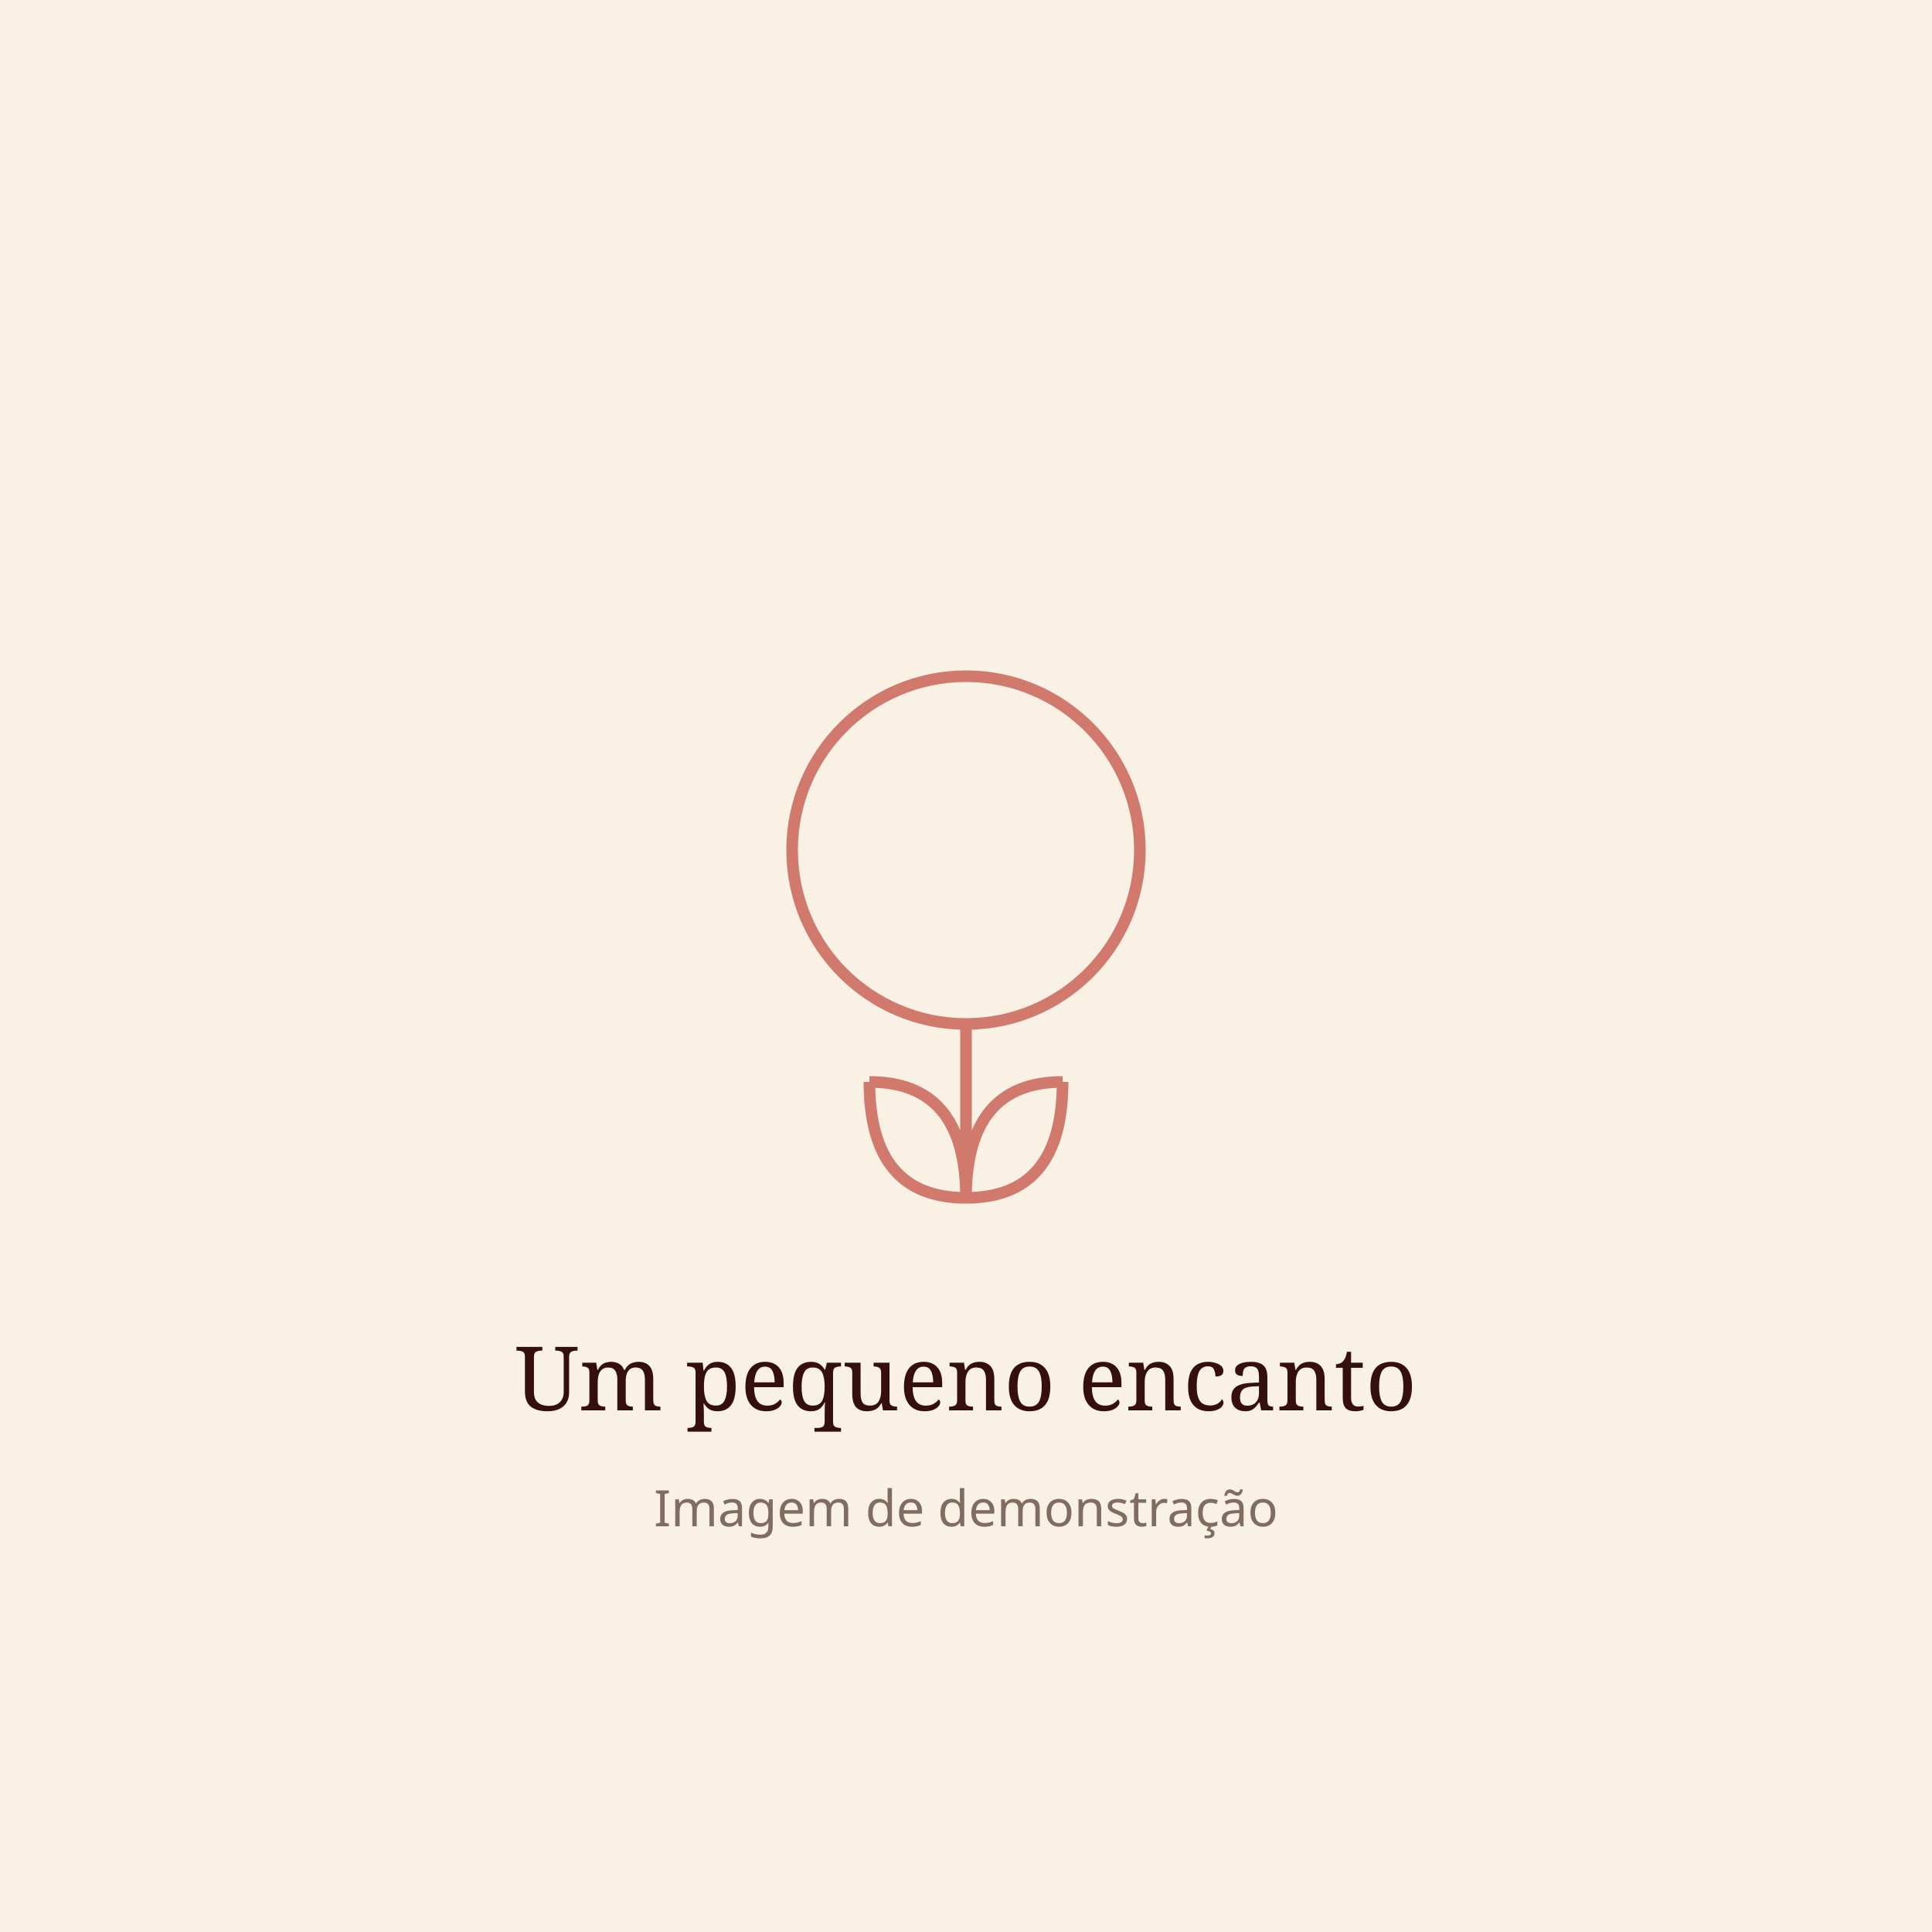
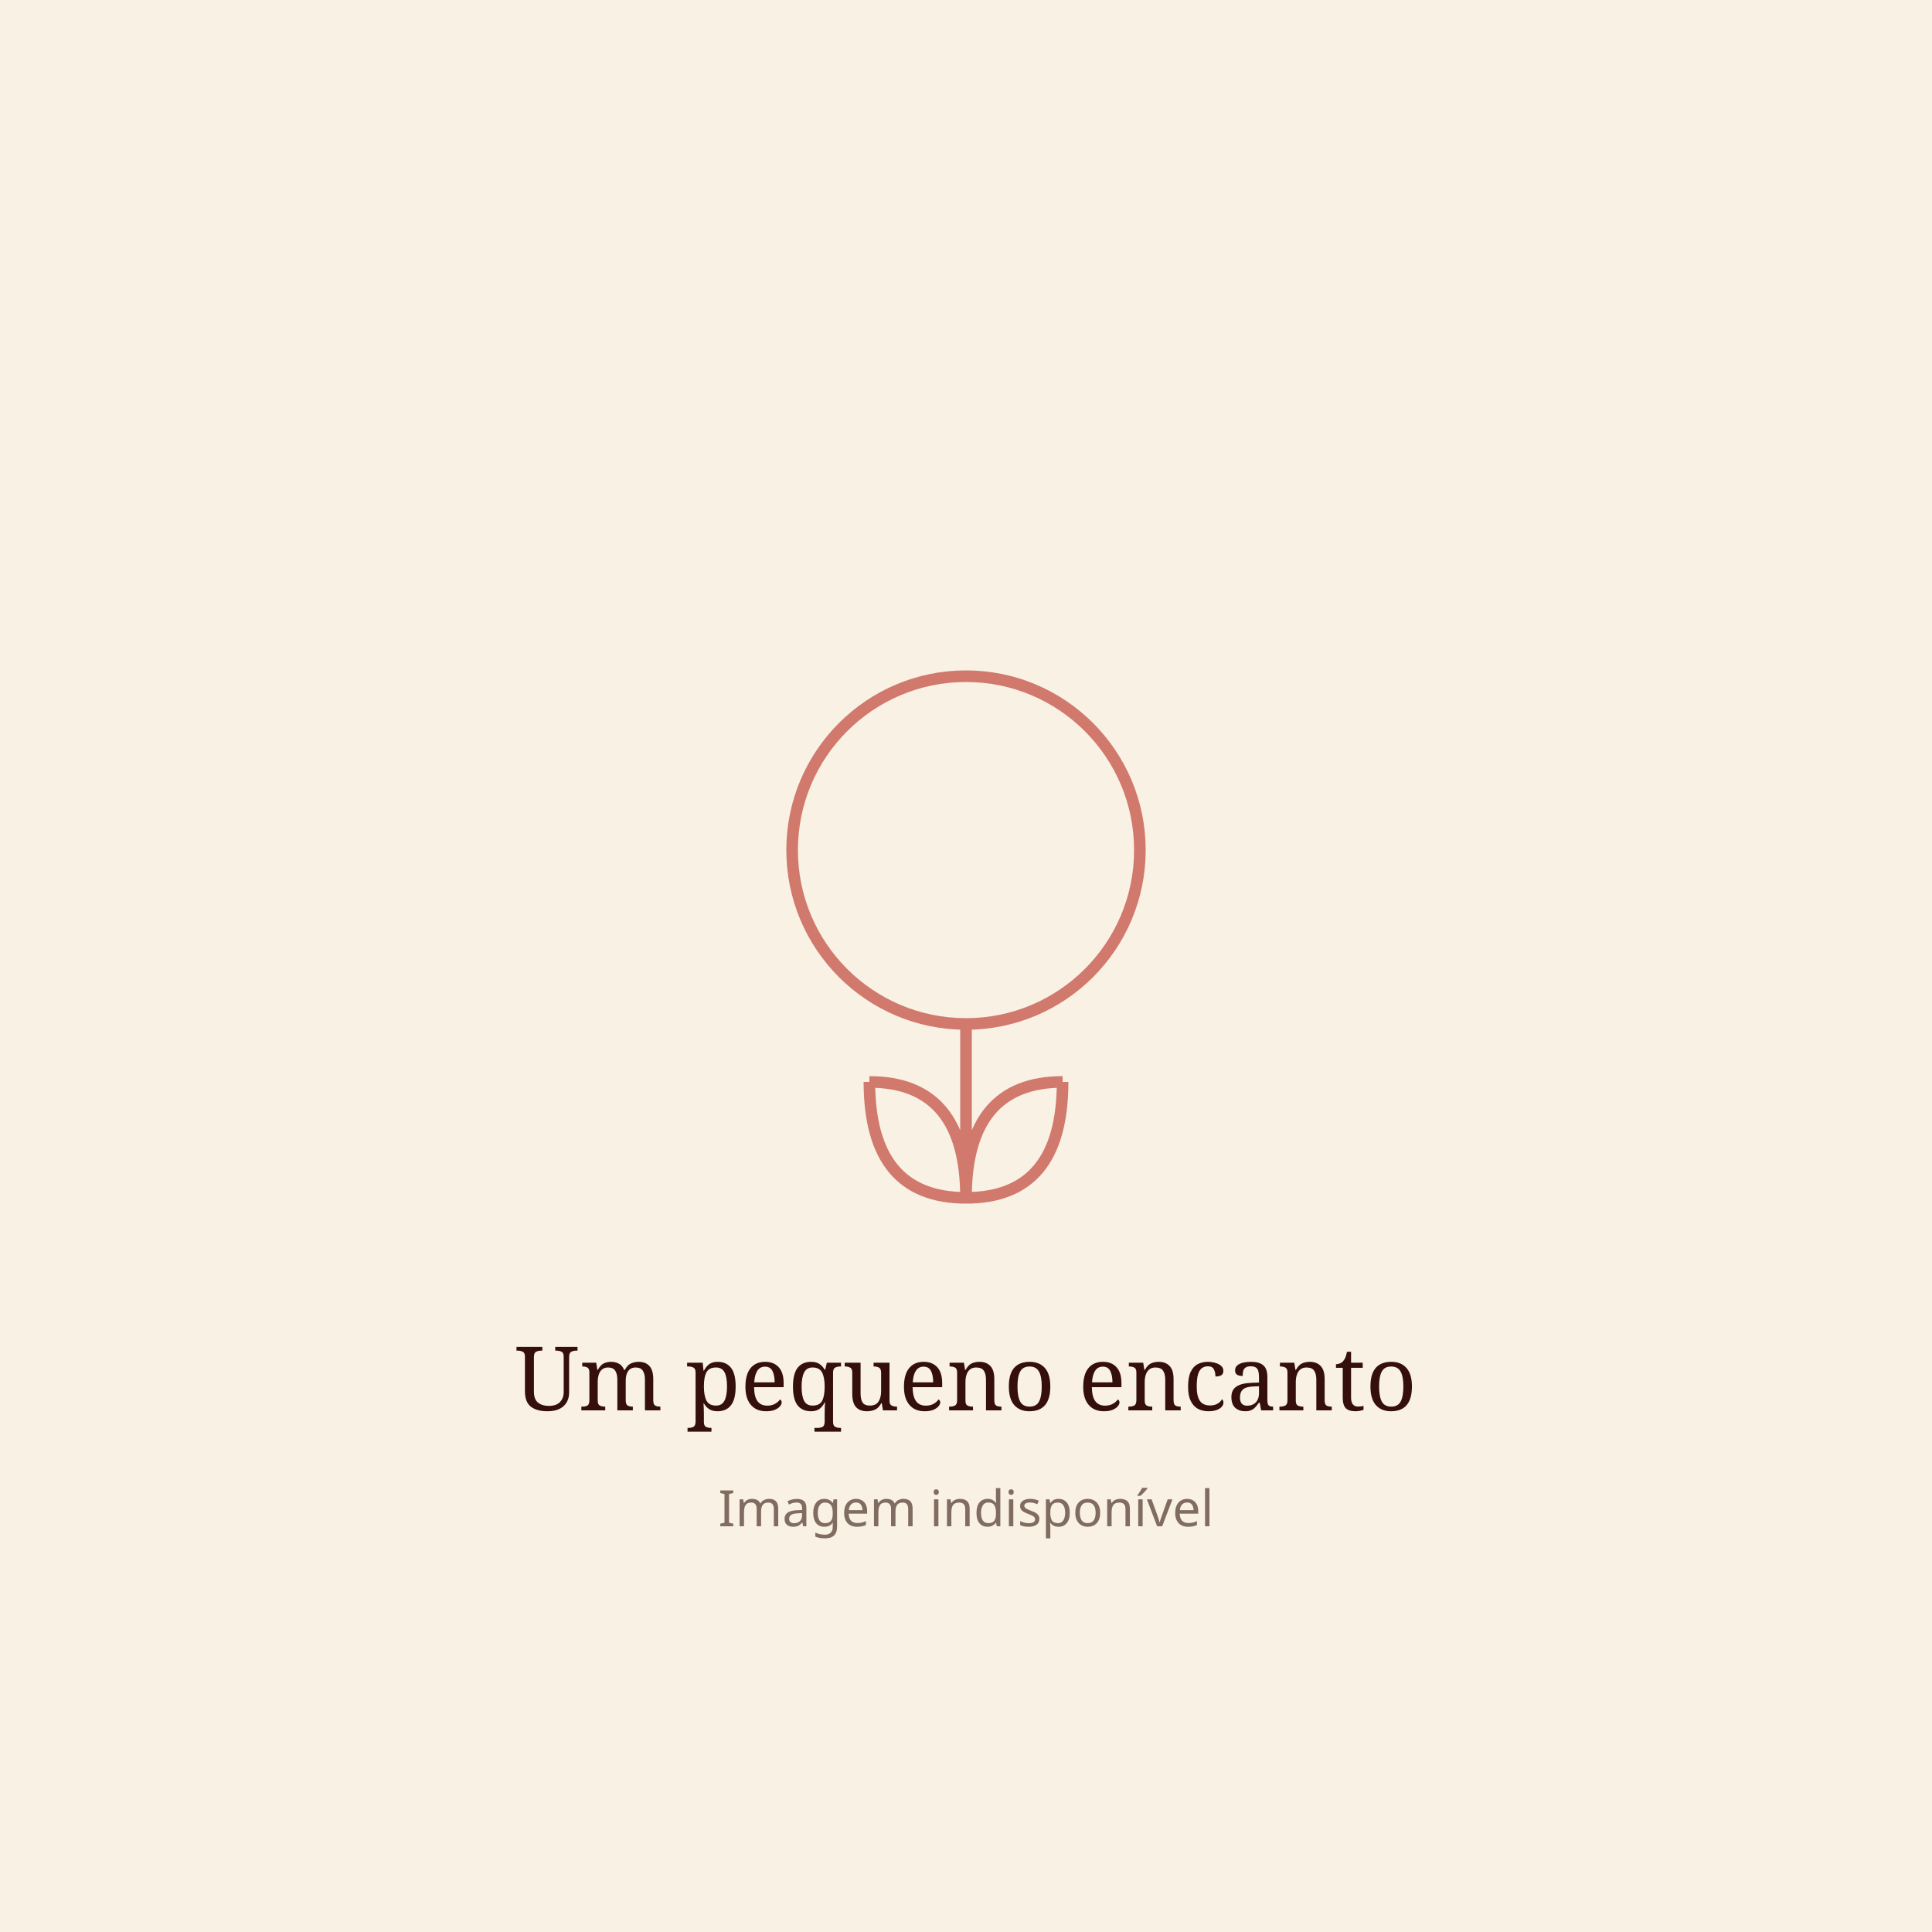
<svg xmlns="http://www.w3.org/2000/svg" viewBox="0 0 500 500">
  <rect width="500" height="500" fill="#F9F1E4" />
  <g stroke="#B42A1D" fill="none" stroke-width="3" opacity=".6">
    <circle cx="250" cy="220" r="45" />
    <path d="M250 265v45M225 280q25 0 25 30q-25 0-25-30M275 280q-25 0-25 30q25 0 25-30" />
  </g>
  <text x="250" y="365" text-anchor="middle" font-family="Georgia,serif" font-size="23" fill="#350F0C">Um pequeno encanto</text>
-   <text x="250" y="395" text-anchor="middle" font-family="sans-serif" font-size="13" fill="#806c60">Imagem de demonstração</text>
+   <text x="250" y="395" text-anchor="middle" font-family="sans-serif" font-size="13" fill="#806c60">Imagem indisponível</text>
</svg>
